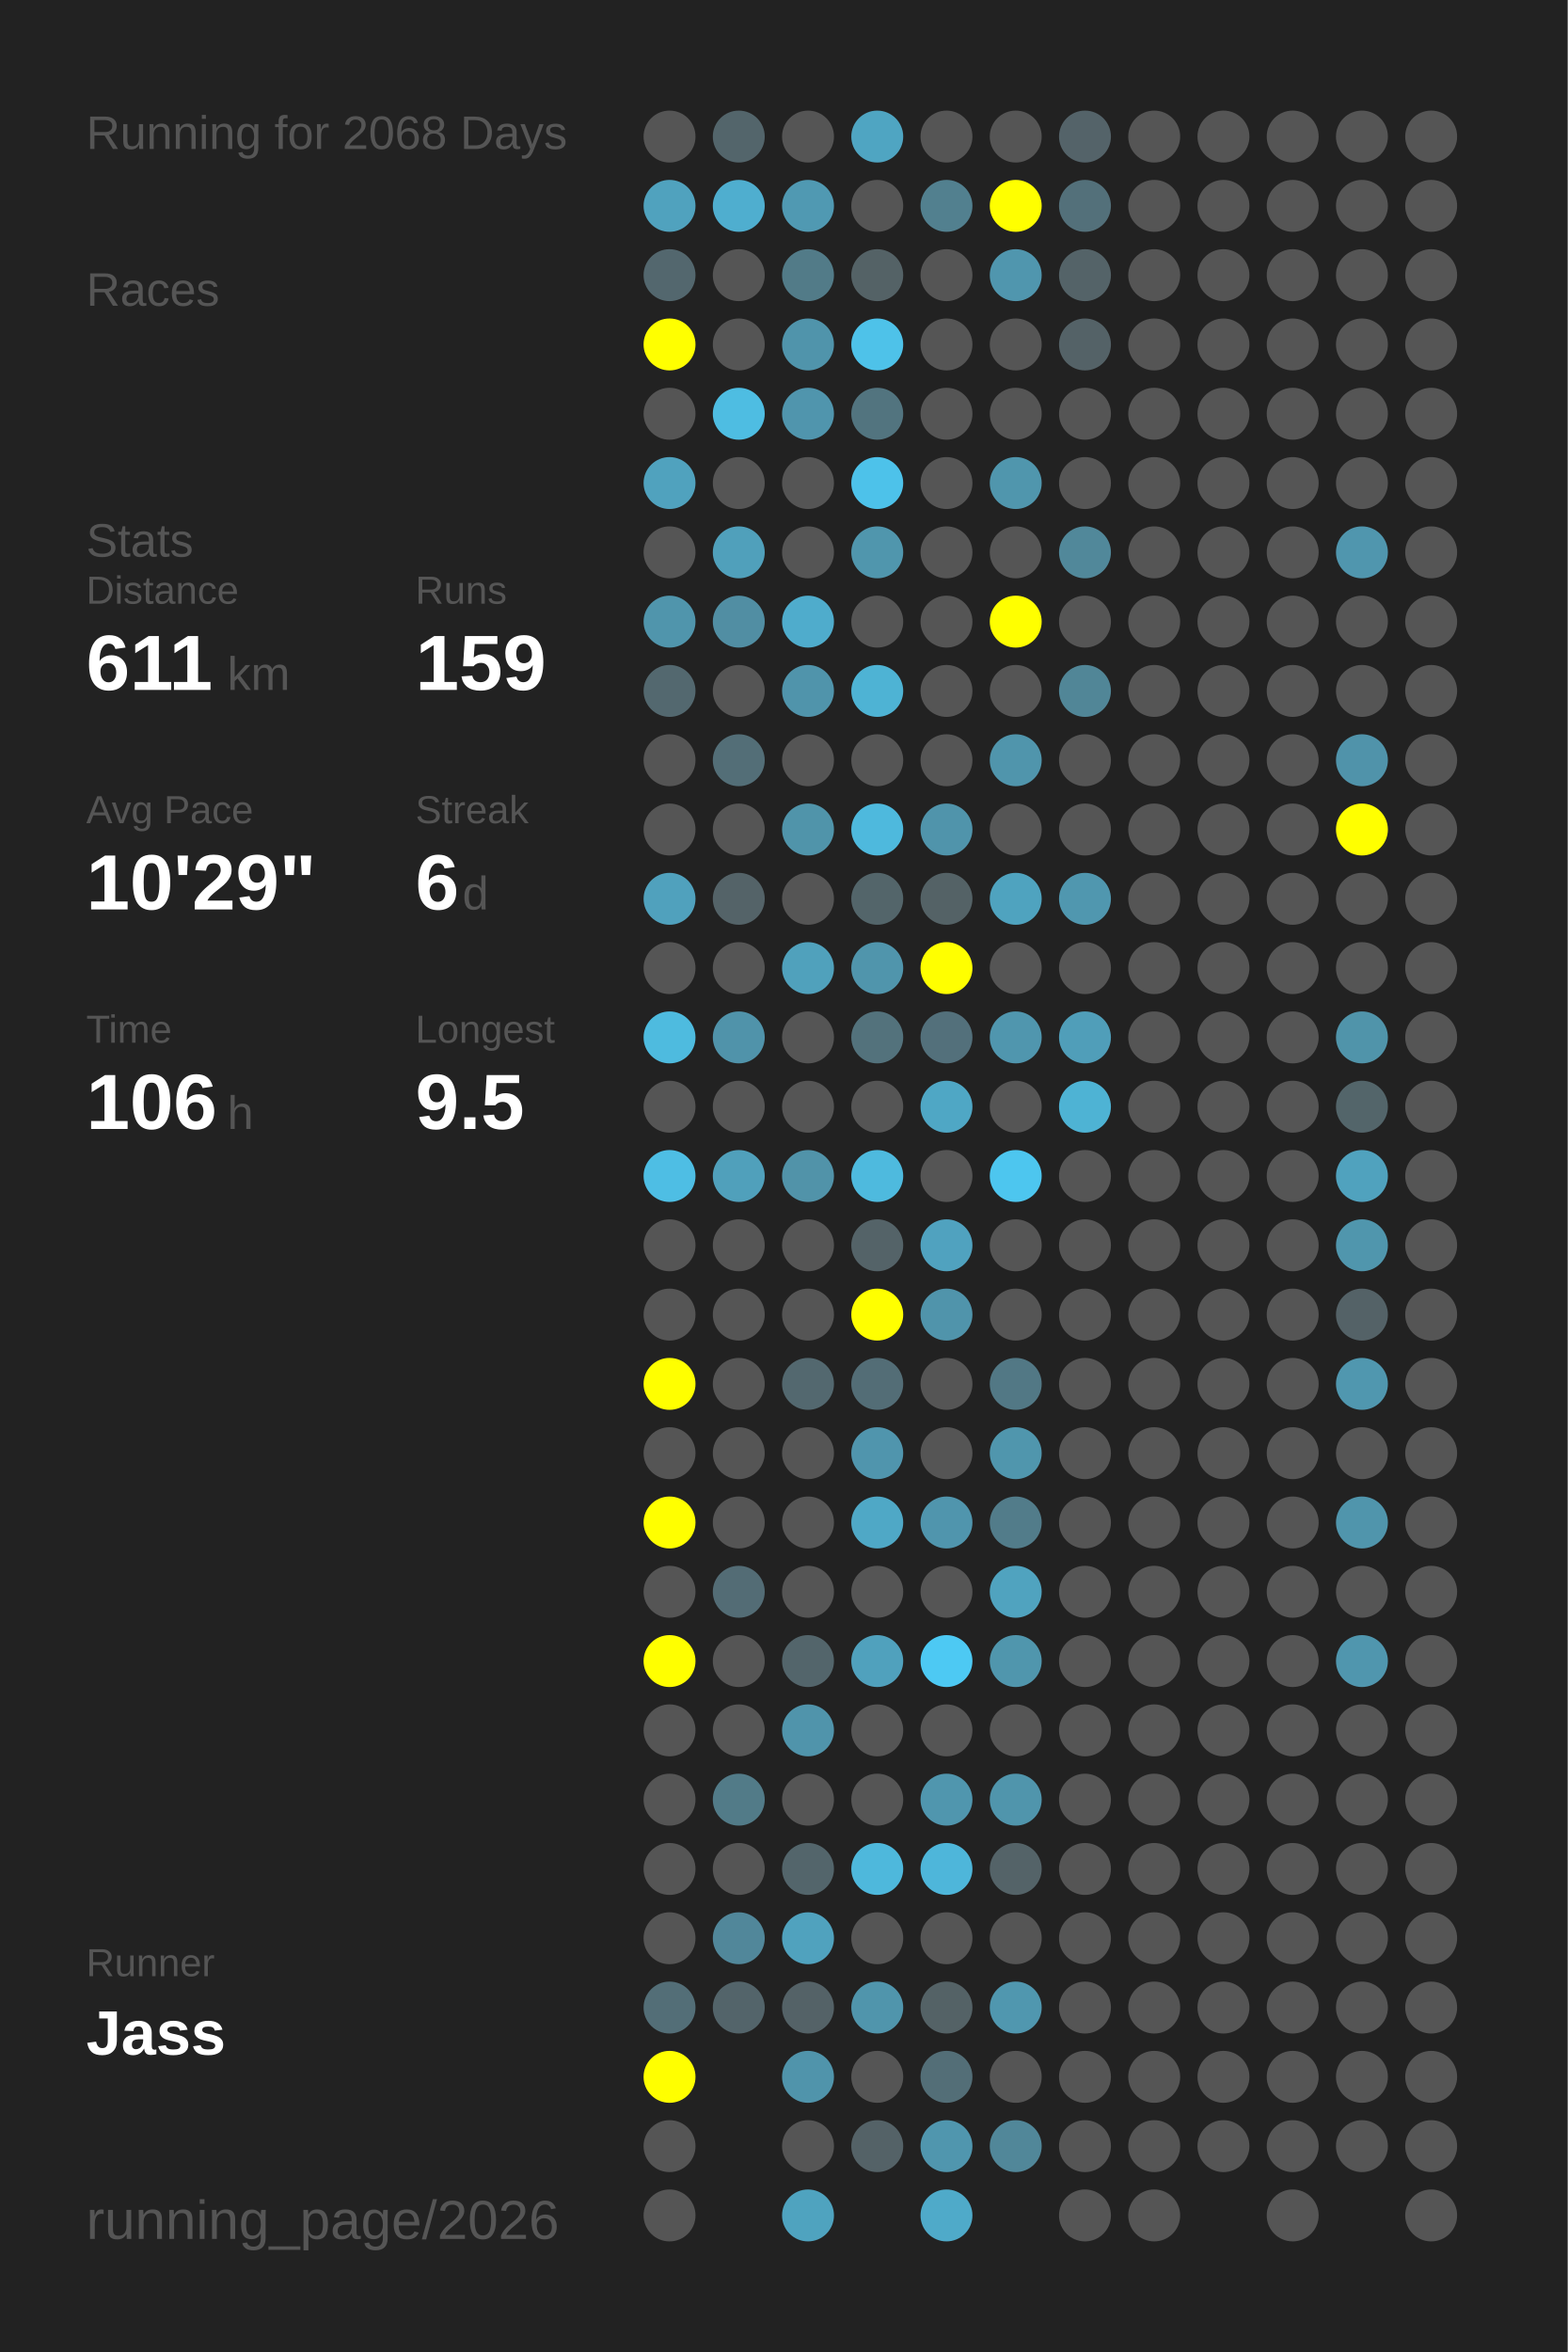
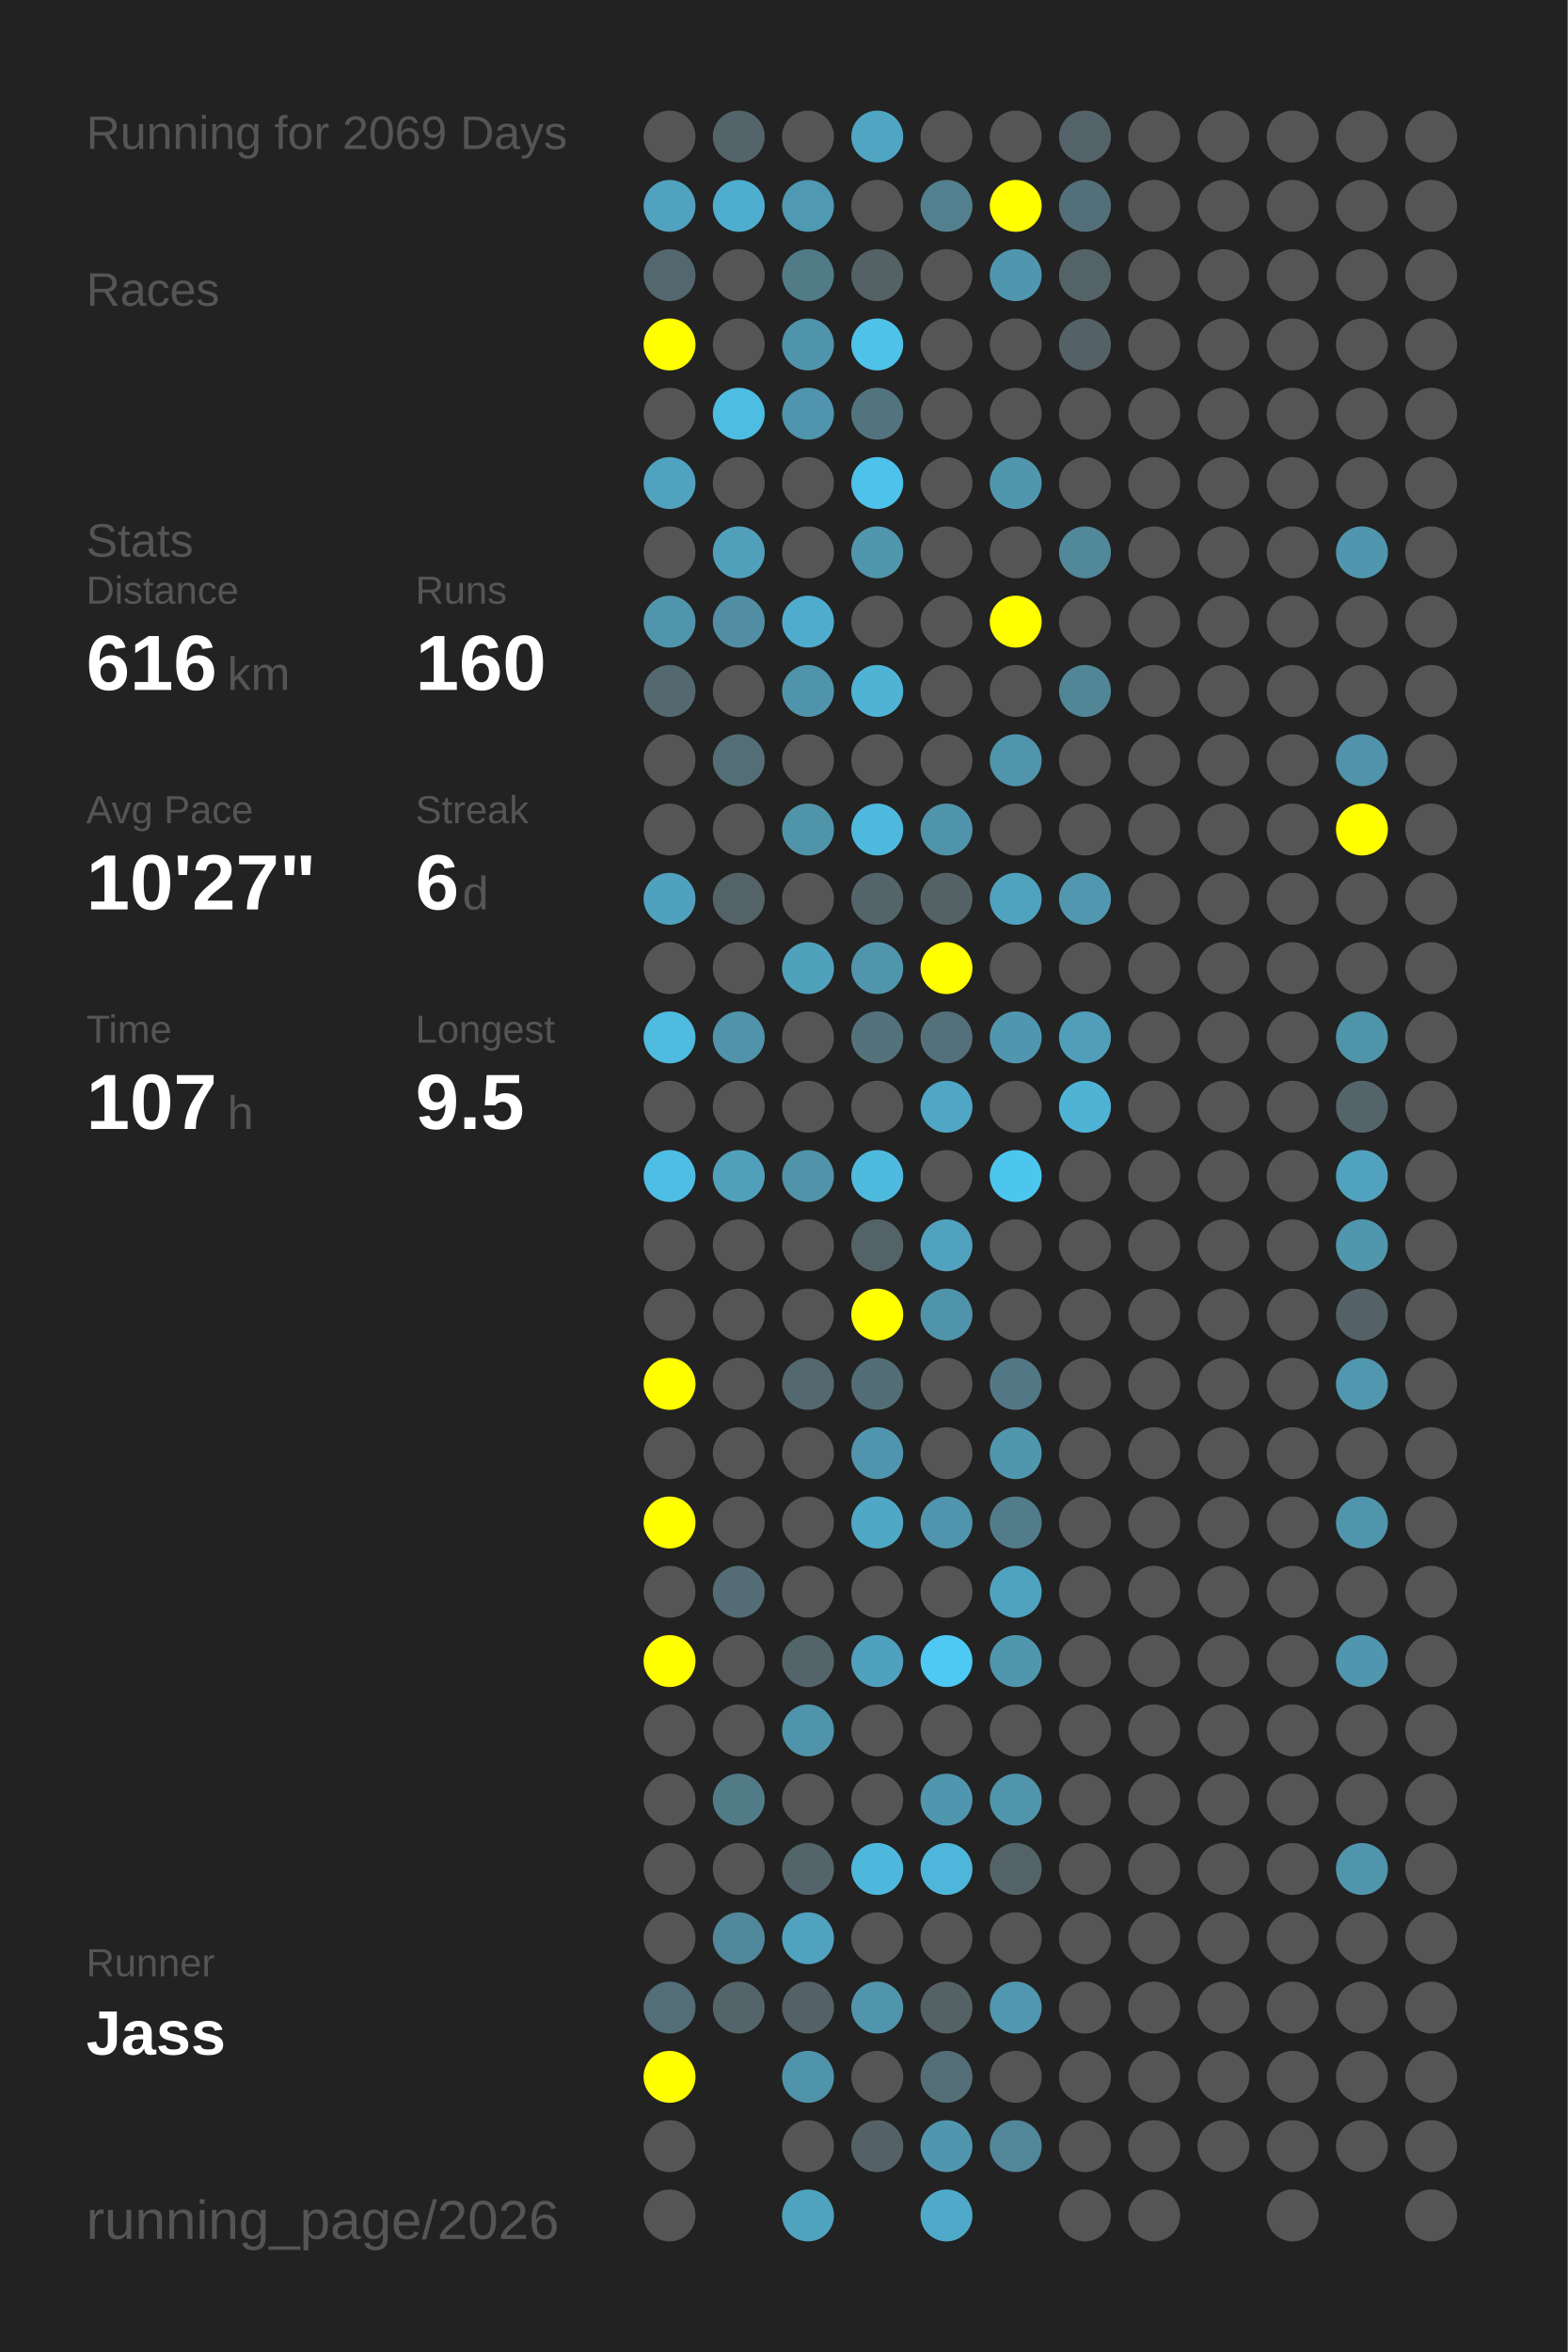
<svg xmlns="http://www.w3.org/2000/svg" baseProfile="full" height="300mm" version="1.1" viewBox="0,0,200,300" width="200mm">
  <defs />
  <rect fill="#222222" height="300" width="200" x="0" y="0" />
-   <text fill="#555555" style="font-size:6px; font-family:Arial;" x="11" y="19">Running for 2068 Days</text>
+   <text fill="#555555" style="font-size:6px; font-family:Arial;" x="11" y="19">Running for 2069 Days</text>
  <text fill="#555555" style="font-size:6px; font-family:Arial;" x="11" y="39">Races</text>
  <text fill="#555555" style="font-size:6px; font-family:Arial;" x="11" y="71">Stats</text>
  <text fill="#555555" style="font-size:5px; font-family:Arial;" x="11" y="77">Distance</text>
-   <text fill="#FFFFFF" style="font-size:10px; font-family:Arial; font-weight:bold;" x="11" y="88">611</text>
+   <text fill="#FFFFFF" style="font-size:10px; font-family:Arial; font-weight:bold;" x="11" y="88">616</text>
  <text fill="#555555" style="font-size:6px; font-family:Arial;" x="29" y="88">km</text>
  <text fill="#555555" style="font-size:5px; font-family:Arial;" x="53" y="77">Runs</text>
-   <text fill="#FFFFFF" style="font-size:10px; font-family:Arial; font-weight:bold;" x="53" y="88">159</text>
+   <text fill="#FFFFFF" style="font-size:10px; font-family:Arial; font-weight:bold;" x="53" y="88">160</text>
  <text fill="#555555" style="font-size:5px; font-family:Arial;" x="11" y="105">Avg Pace</text>
-   <text fill="#FFFFFF" style="font-size:10px; font-family:Arial; font-weight:bold;" x="11" y="116">10'29"</text>
+   <text fill="#FFFFFF" style="font-size:10px; font-family:Arial; font-weight:bold;" x="11" y="116">10'27"</text>
  <text fill="#555555" style="font-size:5px; font-family:Arial;" x="53" y="105">Streak</text>
  <text fill="#FFFFFF" style="font-size:10px; font-family:Arial; font-weight:bold;" x="53" y="116">6</text>
  <text fill="#555555" style="font-size:6px; font-family:Arial;" x="59" y="116">d</text>
  <text fill="#555555" style="font-size:5px; font-family:Arial;" x="11" y="133">Time</text>
-   <text fill="#FFFFFF" style="font-size:10px; font-family:Arial; font-weight:bold;" x="11" y="144">106</text>
+   <text fill="#FFFFFF" style="font-size:10px; font-family:Arial; font-weight:bold;" x="11" y="144">107</text>
  <text fill="#555555" style="font-size:6px; font-family:Arial;" x="29" y="144">h</text>
  <text fill="#555555" style="font-size:5px; font-family:Arial;" x="53" y="133">Longest</text>
  <text fill="#FFFFFF" style="font-size:10px; font-family:Arial; font-weight:bold;" x="53" y="144">9.5</text>
  <text fill="#555555" style="font-size:5px; font-family:Arial;" x="11" y="252.065">Runner</text>
  <text fill="#FFFFFF" style="font-size:8px; font-family:Arial; font-weight:bold;" x="11" y="262.065">Jass</text>
  <text fill="#555555" style="font-size:7px; font-family:Arial;" x="11" y="285.581">running_page/2026</text>
  <circle cx="85.417" cy="17.419" fill="#555555" r="3.312" />
  <circle cx="85.417" cy="26.258" fill="#50a2be" r="3.312" />
  <circle cx="85.417" cy="35.097" fill="#53676e" r="3.312" />
  <circle cx="85.417" cy="43.935" fill="#FFFF00" r="3.312" />
  <circle cx="85.417" cy="52.774" fill="#555555" r="3.312" />
  <circle cx="85.417" cy="61.613" fill="#50a2be" r="3.312" />
  <circle cx="85.417" cy="70.452" fill="#555555" r="3.312" />
  <circle cx="85.417" cy="79.29" fill="#5095ac" r="3.312" />
  <circle cx="85.417" cy="88.129" fill="#53686f" r="3.312" />
  <circle cx="85.417" cy="96.968" fill="#555555" r="3.312" />
  <circle cx="85.417" cy="105.806" fill="#555555" r="3.312" />
  <circle cx="85.417" cy="114.645" fill="#50a1bd" r="3.312" />
  <circle cx="85.417" cy="123.484" fill="#555555" r="3.312" />
  <circle cx="85.417" cy="132.323" fill="#4ebbdf" r="3.312" />
  <circle cx="85.417" cy="141.161" fill="#555555" r="3.312" />
  <circle cx="85.417" cy="150" fill="#4ebee4" r="3.312" />
  <circle cx="85.417" cy="158.839" fill="#555555" r="3.312" />
  <circle cx="85.417" cy="167.677" fill="#555555" r="3.312" />
  <circle cx="85.417" cy="176.516" fill="#FFFF00" r="3.312" />
  <circle cx="85.417" cy="185.355" fill="#555555" r="3.312" />
  <circle cx="85.417" cy="194.194" fill="#FFFF00" r="3.312" />
  <circle cx="85.417" cy="203.032" fill="#555555" r="3.312" />
  <circle cx="85.417" cy="211.871" fill="#FFFF00" r="3.312" />
  <circle cx="85.417" cy="220.71" fill="#555555" r="3.312" />
  <circle cx="85.417" cy="229.548" fill="#555555" r="3.312" />
  <circle cx="85.417" cy="238.387" fill="#555555" r="3.312" />
  <circle cx="85.417" cy="247.226" fill="#555555" r="3.312" />
  <circle cx="85.417" cy="256.065" fill="#536e77" r="3.312" />
  <circle cx="85.417" cy="264.903" fill="#FFFF00" r="3.312" />
  <circle cx="85.417" cy="273.742" fill="#555555" r="3.312" />
  <circle cx="85.417" cy="282.581" fill="#555555" r="3.312" />
  <circle cx="94.25" cy="17.419" fill="#53656b" r="3.312" />
  <circle cx="94.25" cy="26.258" fill="#4faecf" r="3.312" />
  <circle cx="94.25" cy="35.097" fill="#555555" r="3.312" />
  <circle cx="94.25" cy="43.935" fill="#555555" r="3.312" />
  <circle cx="94.25" cy="52.774" fill="#4ebde2" r="3.312" />
  <circle cx="94.25" cy="61.613" fill="#555555" r="3.312" />
  <circle cx="94.25" cy="70.452" fill="#50a0bb" r="3.312" />
  <circle cx="94.25" cy="79.29" fill="#518ea3" r="3.312" />
  <circle cx="94.25" cy="88.129" fill="#555555" r="3.312" />
  <circle cx="94.25" cy="96.968" fill="#536e77" r="3.312" />
  <circle cx="94.25" cy="105.806" fill="#555555" r="3.312" />
  <circle cx="94.25" cy="114.645" fill="#546368" r="3.312" />
  <circle cx="94.25" cy="123.484" fill="#555555" r="3.312" />
  <circle cx="94.25" cy="132.323" fill="#5093aa" r="3.312" />
  <circle cx="94.25" cy="141.161" fill="#555555" r="3.312" />
  <circle cx="94.25" cy="150" fill="#50a0bb" r="3.312" />
  <circle cx="94.25" cy="158.839" fill="#555555" r="3.312" />
  <circle cx="94.25" cy="167.677" fill="#555555" r="3.312" />
  <circle cx="94.25" cy="176.516" fill="#555555" r="3.312" />
  <circle cx="94.25" cy="185.355" fill="#555555" r="3.312" />
  <circle cx="94.25" cy="194.194" fill="#555555" r="3.312" />
  <circle cx="94.25" cy="203.032" fill="#536c75" r="3.312" />
  <circle cx="94.25" cy="211.871" fill="#555555" r="3.312" />
  <circle cx="94.25" cy="220.71" fill="#555555" r="3.312" />
  <circle cx="94.25" cy="229.548" fill="#527b88" r="3.312" />
  <circle cx="94.25" cy="238.387" fill="#555555" r="3.312" />
  <circle cx="94.25" cy="247.226" fill="#51879a" r="3.312" />
  <circle cx="94.25" cy="256.065" fill="#53646a" r="3.312" />
  <circle cx="103.083" cy="17.419" fill="#555555" r="3.312" />
  <circle cx="103.083" cy="26.258" fill="#5099b2" r="3.312" />
  <circle cx="103.083" cy="35.097" fill="#527b88" r="3.312" />
  <circle cx="103.083" cy="43.935" fill="#5094ab" r="3.312" />
  <circle cx="103.083" cy="52.774" fill="#5095ad" r="3.312" />
  <circle cx="103.083" cy="61.613" fill="#555555" r="3.312" />
  <circle cx="103.083" cy="70.452" fill="#555555" r="3.312" />
  <circle cx="103.083" cy="79.29" fill="#4faccc" r="3.312" />
  <circle cx="103.083" cy="88.129" fill="#5094ab" r="3.312" />
  <circle cx="103.083" cy="96.968" fill="#555555" r="3.312" />
  <circle cx="103.083" cy="105.806" fill="#5094aa" r="3.312" />
  <circle cx="103.083" cy="114.645" fill="#555555" r="3.312" />
  <circle cx="103.083" cy="123.484" fill="#50a1bc" r="3.312" />
  <circle cx="103.083" cy="132.323" fill="#555555" r="3.312" />
  <circle cx="103.083" cy="141.161" fill="#555555" r="3.312" />
  <circle cx="103.083" cy="150" fill="#5193a9" r="3.312" />
  <circle cx="103.083" cy="158.839" fill="#555555" r="3.312" />
  <circle cx="103.083" cy="167.677" fill="#555555" r="3.312" />
  <circle cx="103.083" cy="176.516" fill="#53686f" r="3.312" />
  <circle cx="103.083" cy="185.355" fill="#555555" r="3.312" />
  <circle cx="103.083" cy="194.194" fill="#555555" r="3.312" />
  <circle cx="103.083" cy="203.032" fill="#555555" r="3.312" />
  <circle cx="103.083" cy="211.871" fill="#53656b" r="3.312" />
  <circle cx="103.083" cy="220.71" fill="#5094ab" r="3.312" />
  <circle cx="103.083" cy="229.548" fill="#555555" r="3.312" />
  <circle cx="103.083" cy="238.387" fill="#53656b" r="3.312" />
  <circle cx="103.083" cy="247.226" fill="#50a2be" r="3.312" />
  <circle cx="103.083" cy="256.065" fill="#546267" r="3.312" />
  <circle cx="103.083" cy="264.903" fill="#5094ab" r="3.312" />
  <circle cx="103.083" cy="273.742" fill="#555555" r="3.312" />
  <circle cx="103.083" cy="282.581" fill="#4fa3bf" r="3.312" />
  <circle cx="111.917" cy="17.419" fill="#4fa5c2" r="3.312" />
  <circle cx="111.917" cy="26.258" fill="#555555" r="3.312" />
  <circle cx="111.917" cy="35.097" fill="#546266" r="3.312" />
  <circle cx="111.917" cy="43.935" fill="#4ec2e9" r="3.312" />
  <circle cx="111.917" cy="52.774" fill="#52747f" r="3.312" />
  <circle cx="111.917" cy="61.613" fill="#4dc2ea" r="3.312" />
  <circle cx="111.917" cy="70.452" fill="#5096ad" r="3.312" />
  <circle cx="111.917" cy="79.29" fill="#555555" r="3.312" />
  <circle cx="111.917" cy="88.129" fill="#4eb3d4" r="3.312" />
  <circle cx="111.917" cy="96.968" fill="#555555" r="3.312" />
  <circle cx="111.917" cy="105.806" fill="#4eb9dd" r="3.312" />
  <circle cx="111.917" cy="114.645" fill="#53656a" r="3.312" />
  <circle cx="111.917" cy="123.484" fill="#5095ac" r="3.312" />
  <circle cx="111.917" cy="132.323" fill="#53727c" r="3.312" />
  <circle cx="111.917" cy="141.161" fill="#555555" r="3.312" />
  <circle cx="111.917" cy="150" fill="#4ebade" r="3.312" />
  <circle cx="111.917" cy="158.839" fill="#546368" r="3.312" />
  <circle cx="111.917" cy="167.677" fill="#FFFF00" r="3.312" />
  <circle cx="111.917" cy="176.516" fill="#536d76" r="3.312" />
  <circle cx="111.917" cy="185.355" fill="#5095ad" r="3.312" />
  <circle cx="111.917" cy="194.194" fill="#4fa8c6" r="3.312" />
  <circle cx="111.917" cy="203.032" fill="#555555" r="3.312" />
  <circle cx="111.917" cy="211.871" fill="#50a1bd" r="3.312" />
  <circle cx="111.917" cy="220.71" fill="#555555" r="3.312" />
  <circle cx="111.917" cy="229.548" fill="#555555" r="3.312" />
  <circle cx="111.917" cy="238.387" fill="#4eb8dc" r="3.312" />
  <circle cx="111.917" cy="247.226" fill="#555555" r="3.312" />
  <circle cx="111.917" cy="256.065" fill="#5095ac" r="3.312" />
  <circle cx="111.917" cy="264.903" fill="#555555" r="3.312" />
  <circle cx="111.917" cy="273.742" fill="#546267" r="3.312" />
  <circle cx="120.75" cy="17.419" fill="#555555" r="3.312" />
  <circle cx="120.75" cy="26.258" fill="#52808f" r="3.312" />
  <circle cx="120.75" cy="35.097" fill="#555555" r="3.312" />
  <circle cx="120.75" cy="43.935" fill="#555555" r="3.312" />
  <circle cx="120.75" cy="52.774" fill="#555555" r="3.312" />
  <circle cx="120.75" cy="61.613" fill="#555555" r="3.312" />
  <circle cx="120.75" cy="70.452" fill="#555555" r="3.312" />
  <circle cx="120.75" cy="79.29" fill="#555555" r="3.312" />
  <circle cx="120.75" cy="88.129" fill="#555555" r="3.312" />
  <circle cx="120.75" cy="96.968" fill="#555555" r="3.312" />
  <circle cx="120.75" cy="105.806" fill="#5094ab" r="3.312" />
  <circle cx="120.75" cy="114.645" fill="#546266" r="3.312" />
  <circle cx="120.75" cy="123.484" fill="#FFFF00" r="3.312" />
  <circle cx="120.75" cy="132.323" fill="#53707b" r="3.312" />
  <circle cx="120.75" cy="141.161" fill="#4fa7c5" r="3.312" />
  <circle cx="120.75" cy="150" fill="#555555" r="3.312" />
  <circle cx="120.75" cy="158.839" fill="#50a2bf" r="3.312" />
  <circle cx="120.75" cy="167.677" fill="#5094ab" r="3.312" />
  <circle cx="120.75" cy="176.516" fill="#555555" r="3.312" />
  <circle cx="120.75" cy="185.355" fill="#555555" r="3.312" />
  <circle cx="120.75" cy="194.194" fill="#5095ad" r="3.312" />
  <circle cx="120.75" cy="203.032" fill="#555555" r="3.312" />
  <circle cx="120.75" cy="211.871" fill="#4dc9f3" r="3.312" />
  <circle cx="120.75" cy="220.71" fill="#555555" r="3.312" />
  <circle cx="120.75" cy="229.548" fill="#5096ae" r="3.312" />
  <circle cx="120.75" cy="238.387" fill="#4eb6da" r="3.312" />
  <circle cx="120.75" cy="247.226" fill="#555555" r="3.312" />
  <circle cx="120.75" cy="256.065" fill="#546266" r="3.312" />
  <circle cx="120.75" cy="264.903" fill="#536e77" r="3.312" />
  <circle cx="120.75" cy="273.742" fill="#5096ae" r="3.312" />
  <circle cx="120.75" cy="282.581" fill="#4faac9" r="3.312" />
  <circle cx="129.583" cy="17.419" fill="#555555" r="3.312" />
  <circle cx="129.583" cy="26.258" fill="#FFFF00" r="3.312" />
  <circle cx="129.583" cy="35.097" fill="#5096ae" r="3.312" />
  <circle cx="129.583" cy="43.935" fill="#555555" r="3.312" />
  <circle cx="129.583" cy="52.774" fill="#555555" r="3.312" />
  <circle cx="129.583" cy="61.613" fill="#5096ad" r="3.312" />
  <circle cx="129.583" cy="70.452" fill="#555555" r="3.312" />
  <circle cx="129.583" cy="79.29" fill="#FFFF00" r="3.312" />
  <circle cx="129.583" cy="88.129" fill="#555555" r="3.312" />
  <circle cx="129.583" cy="96.968" fill="#5095ac" r="3.312" />
  <circle cx="129.583" cy="105.806" fill="#555555" r="3.312" />
  <circle cx="129.583" cy="114.645" fill="#4fa3bf" r="3.312" />
  <circle cx="129.583" cy="123.484" fill="#555555" r="3.312" />
  <circle cx="129.583" cy="132.323" fill="#5096ae" r="3.312" />
  <circle cx="129.583" cy="141.161" fill="#555555" r="3.312" />
  <circle cx="129.583" cy="150" fill="#4dc6ef" r="3.312" />
  <circle cx="129.583" cy="158.839" fill="#555555" r="3.312" />
  <circle cx="129.583" cy="167.677" fill="#555555" r="3.312" />
  <circle cx="129.583" cy="176.516" fill="#527885" r="3.312" />
  <circle cx="129.583" cy="185.355" fill="#5096ad" r="3.312" />
  <circle cx="129.583" cy="194.194" fill="#527c8a" r="3.312" />
  <circle cx="129.583" cy="203.032" fill="#50a3bf" r="3.312" />
  <circle cx="129.583" cy="211.871" fill="#5096ad" r="3.312" />
  <circle cx="129.583" cy="220.71" fill="#555555" r="3.312" />
  <circle cx="129.583" cy="229.548" fill="#5095ac" r="3.312" />
  <circle cx="129.583" cy="238.387" fill="#546368" r="3.312" />
  <circle cx="129.583" cy="247.226" fill="#555555" r="3.312" />
  <circle cx="129.583" cy="256.065" fill="#5097af" r="3.312" />
  <circle cx="129.583" cy="264.903" fill="#555555" r="3.312" />
  <circle cx="129.583" cy="273.742" fill="#518799" r="3.312" />
  <circle cx="138.417" cy="17.419" fill="#546369" r="3.312" />
  <circle cx="138.417" cy="26.258" fill="#53707a" r="3.312" />
  <circle cx="138.417" cy="35.097" fill="#546368" r="3.312" />
  <circle cx="138.417" cy="43.935" fill="#546267" r="3.312" />
  <circle cx="138.417" cy="52.774" fill="#555555" r="3.312" />
  <circle cx="138.417" cy="61.613" fill="#555555" r="3.312" />
  <circle cx="138.417" cy="70.452" fill="#51889a" r="3.312" />
  <circle cx="138.417" cy="79.29" fill="#555555" r="3.312" />
  <circle cx="138.417" cy="88.129" fill="#518697" r="3.312" />
  <circle cx="138.417" cy="96.968" fill="#555555" r="3.312" />
  <circle cx="138.417" cy="105.806" fill="#555555" r="3.312" />
  <circle cx="138.417" cy="114.645" fill="#5097af" r="3.312" />
  <circle cx="138.417" cy="123.484" fill="#555555" r="3.312" />
  <circle cx="138.417" cy="132.323" fill="#509eb9" r="3.312" />
  <circle cx="138.417" cy="141.161" fill="#4eb3d4" r="3.312" />
  <circle cx="138.417" cy="150" fill="#555555" r="3.312" />
  <circle cx="138.417" cy="158.839" fill="#555555" r="3.312" />
  <circle cx="138.417" cy="167.677" fill="#555555" r="3.312" />
  <circle cx="138.417" cy="176.516" fill="#555555" r="3.312" />
  <circle cx="138.417" cy="185.355" fill="#555555" r="3.312" />
  <circle cx="138.417" cy="194.194" fill="#555555" r="3.312" />
  <circle cx="138.417" cy="203.032" fill="#555555" r="3.312" />
  <circle cx="138.417" cy="211.871" fill="#555555" r="3.312" />
  <circle cx="138.417" cy="220.71" fill="#555555" r="3.312" />
  <circle cx="138.417" cy="229.548" fill="#555555" r="3.312" />
  <circle cx="138.417" cy="238.387" fill="#555555" r="3.312" />
  <circle cx="138.417" cy="247.226" fill="#555555" r="3.312" />
  <circle cx="138.417" cy="256.065" fill="#555555" r="3.312" />
  <circle cx="138.417" cy="264.903" fill="#555555" r="3.312" />
  <circle cx="138.417" cy="273.742" fill="#555555" r="3.312" />
  <circle cx="138.417" cy="282.581" fill="#555555" r="3.312" />
  <circle cx="147.25" cy="17.419" fill="#555555" r="3.312" />
  <circle cx="147.25" cy="26.258" fill="#555555" r="3.312" />
  <circle cx="147.25" cy="35.097" fill="#555555" r="3.312" />
  <circle cx="147.25" cy="43.935" fill="#555555" r="3.312" />
  <circle cx="147.25" cy="52.774" fill="#555555" r="3.312" />
  <circle cx="147.25" cy="61.613" fill="#555555" r="3.312" />
  <circle cx="147.25" cy="70.452" fill="#555555" r="3.312" />
  <circle cx="147.25" cy="79.29" fill="#555555" r="3.312" />
  <circle cx="147.25" cy="88.129" fill="#555555" r="3.312" />
  <circle cx="147.25" cy="96.968" fill="#555555" r="3.312" />
  <circle cx="147.25" cy="105.806" fill="#555555" r="3.312" />
  <circle cx="147.25" cy="114.645" fill="#555555" r="3.312" />
  <circle cx="147.25" cy="123.484" fill="#555555" r="3.312" />
  <circle cx="147.25" cy="132.323" fill="#555555" r="3.312" />
  <circle cx="147.25" cy="141.161" fill="#555555" r="3.312" />
  <circle cx="147.25" cy="150" fill="#555555" r="3.312" />
  <circle cx="147.25" cy="158.839" fill="#555555" r="3.312" />
  <circle cx="147.25" cy="167.677" fill="#555555" r="3.312" />
  <circle cx="147.25" cy="176.516" fill="#555555" r="3.312" />
  <circle cx="147.25" cy="185.355" fill="#555555" r="3.312" />
  <circle cx="147.25" cy="194.194" fill="#555555" r="3.312" />
  <circle cx="147.25" cy="203.032" fill="#555555" r="3.312" />
  <circle cx="147.25" cy="211.871" fill="#555555" r="3.312" />
  <circle cx="147.25" cy="220.71" fill="#555555" r="3.312" />
  <circle cx="147.25" cy="229.548" fill="#555555" r="3.312" />
  <circle cx="147.25" cy="238.387" fill="#555555" r="3.312" />
  <circle cx="147.25" cy="247.226" fill="#555555" r="3.312" />
  <circle cx="147.25" cy="256.065" fill="#555555" r="3.312" />
  <circle cx="147.25" cy="264.903" fill="#555555" r="3.312" />
  <circle cx="147.25" cy="273.742" fill="#555555" r="3.312" />
  <circle cx="147.25" cy="282.581" fill="#555555" r="3.312" />
  <circle cx="156.083" cy="17.419" fill="#555555" r="3.312" />
  <circle cx="156.083" cy="26.258" fill="#555555" r="3.312" />
  <circle cx="156.083" cy="35.097" fill="#555555" r="3.312" />
  <circle cx="156.083" cy="43.935" fill="#555555" r="3.312" />
  <circle cx="156.083" cy="52.774" fill="#555555" r="3.312" />
  <circle cx="156.083" cy="61.613" fill="#555555" r="3.312" />
  <circle cx="156.083" cy="70.452" fill="#555555" r="3.312" />
  <circle cx="156.083" cy="79.29" fill="#555555" r="3.312" />
  <circle cx="156.083" cy="88.129" fill="#555555" r="3.312" />
  <circle cx="156.083" cy="96.968" fill="#555555" r="3.312" />
  <circle cx="156.083" cy="105.806" fill="#555555" r="3.312" />
  <circle cx="156.083" cy="114.645" fill="#555555" r="3.312" />
  <circle cx="156.083" cy="123.484" fill="#555555" r="3.312" />
  <circle cx="156.083" cy="132.323" fill="#555555" r="3.312" />
  <circle cx="156.083" cy="141.161" fill="#555555" r="3.312" />
  <circle cx="156.083" cy="150" fill="#555555" r="3.312" />
  <circle cx="156.083" cy="158.839" fill="#555555" r="3.312" />
  <circle cx="156.083" cy="167.677" fill="#555555" r="3.312" />
  <circle cx="156.083" cy="176.516" fill="#555555" r="3.312" />
  <circle cx="156.083" cy="185.355" fill="#555555" r="3.312" />
  <circle cx="156.083" cy="194.194" fill="#555555" r="3.312" />
  <circle cx="156.083" cy="203.032" fill="#555555" r="3.312" />
  <circle cx="156.083" cy="211.871" fill="#555555" r="3.312" />
  <circle cx="156.083" cy="220.71" fill="#555555" r="3.312" />
  <circle cx="156.083" cy="229.548" fill="#555555" r="3.312" />
  <circle cx="156.083" cy="238.387" fill="#555555" r="3.312" />
  <circle cx="156.083" cy="247.226" fill="#555555" r="3.312" />
  <circle cx="156.083" cy="256.065" fill="#555555" r="3.312" />
  <circle cx="156.083" cy="264.903" fill="#555555" r="3.312" />
  <circle cx="156.083" cy="273.742" fill="#555555" r="3.312" />
  <circle cx="164.917" cy="17.419" fill="#555555" r="3.312" />
  <circle cx="164.917" cy="26.258" fill="#555555" r="3.312" />
  <circle cx="164.917" cy="35.097" fill="#555555" r="3.312" />
  <circle cx="164.917" cy="43.935" fill="#555555" r="3.312" />
  <circle cx="164.917" cy="52.774" fill="#555555" r="3.312" />
  <circle cx="164.917" cy="61.613" fill="#555555" r="3.312" />
  <circle cx="164.917" cy="70.452" fill="#555555" r="3.312" />
  <circle cx="164.917" cy="79.29" fill="#555555" r="3.312" />
  <circle cx="164.917" cy="88.129" fill="#555555" r="3.312" />
  <circle cx="164.917" cy="96.968" fill="#555555" r="3.312" />
  <circle cx="164.917" cy="105.806" fill="#555555" r="3.312" />
  <circle cx="164.917" cy="114.645" fill="#555555" r="3.312" />
  <circle cx="164.917" cy="123.484" fill="#555555" r="3.312" />
  <circle cx="164.917" cy="132.323" fill="#555555" r="3.312" />
  <circle cx="164.917" cy="141.161" fill="#555555" r="3.312" />
  <circle cx="164.917" cy="150" fill="#555555" r="3.312" />
  <circle cx="164.917" cy="158.839" fill="#555555" r="3.312" />
  <circle cx="164.917" cy="167.677" fill="#555555" r="3.312" />
  <circle cx="164.917" cy="176.516" fill="#555555" r="3.312" />
  <circle cx="164.917" cy="185.355" fill="#555555" r="3.312" />
  <circle cx="164.917" cy="194.194" fill="#555555" r="3.312" />
  <circle cx="164.917" cy="203.032" fill="#555555" r="3.312" />
  <circle cx="164.917" cy="211.871" fill="#555555" r="3.312" />
  <circle cx="164.917" cy="220.71" fill="#555555" r="3.312" />
  <circle cx="164.917" cy="229.548" fill="#555555" r="3.312" />
  <circle cx="164.917" cy="238.387" fill="#555555" r="3.312" />
  <circle cx="164.917" cy="247.226" fill="#555555" r="3.312" />
  <circle cx="164.917" cy="256.065" fill="#555555" r="3.312" />
  <circle cx="164.917" cy="264.903" fill="#555555" r="3.312" />
  <circle cx="164.917" cy="273.742" fill="#555555" r="3.312" />
  <circle cx="164.917" cy="282.581" fill="#555555" r="3.312" />
  <circle cx="173.75" cy="17.419" fill="#555555" r="3.312" />
  <circle cx="173.75" cy="26.258" fill="#555555" r="3.312" />
  <circle cx="173.75" cy="35.097" fill="#555555" r="3.312" />
  <circle cx="173.75" cy="43.935" fill="#555555" r="3.312" />
  <circle cx="173.75" cy="52.774" fill="#555555" r="3.312" />
  <circle cx="173.75" cy="61.613" fill="#555555" r="3.312" />
  <circle cx="173.75" cy="70.452" fill="#5096ae" r="3.312" />
  <circle cx="173.75" cy="79.29" fill="#555555" r="3.312" />
  <circle cx="173.75" cy="88.129" fill="#555555" r="3.312" />
  <circle cx="173.75" cy="96.968" fill="#5093aa" r="3.312" />
  <circle cx="173.75" cy="105.806" fill="#FFFF00" r="3.312" />
  <circle cx="173.75" cy="114.645" fill="#555555" r="3.312" />
  <circle cx="173.75" cy="123.484" fill="#555555" r="3.312" />
  <circle cx="173.75" cy="132.323" fill="#5094aa" r="3.312" />
  <circle cx="173.75" cy="141.161" fill="#53656a" r="3.312" />
  <circle cx="173.75" cy="150" fill="#50a2be" r="3.312" />
  <circle cx="173.75" cy="158.839" fill="#5096ad" r="3.312" />
  <circle cx="173.75" cy="167.677" fill="#546267" r="3.312" />
  <circle cx="173.75" cy="176.516" fill="#5097af" r="3.312" />
  <circle cx="173.75" cy="185.355" fill="#555555" r="3.312" />
  <circle cx="173.75" cy="194.194" fill="#5095ac" r="3.312" />
  <circle cx="173.75" cy="203.032" fill="#555555" r="3.312" />
  <circle cx="173.75" cy="211.871" fill="#5096ae" r="3.312" />
  <circle cx="173.75" cy="220.71" fill="#555555" r="3.312" />
  <circle cx="173.75" cy="229.548" fill="#555555" r="3.312" />
-   <circle cx="173.75" cy="238.387" fill="#555555" r="3.312" />
+   <circle cx="173.75" cy="238.387" fill="#5095ac" r="3.312" />
  <circle cx="173.75" cy="247.226" fill="#555555" r="3.312" />
  <circle cx="173.75" cy="256.065" fill="#555555" r="3.312" />
  <circle cx="173.75" cy="264.903" fill="#555555" r="3.312" />
  <circle cx="173.75" cy="273.742" fill="#555555" r="3.312" />
  <circle cx="182.583" cy="17.419" fill="#555555" r="3.312" />
  <circle cx="182.583" cy="26.258" fill="#555555" r="3.312" />
  <circle cx="182.583" cy="35.097" fill="#555555" r="3.312" />
  <circle cx="182.583" cy="43.935" fill="#555555" r="3.312" />
  <circle cx="182.583" cy="52.774" fill="#555555" r="3.312" />
  <circle cx="182.583" cy="61.613" fill="#555555" r="3.312" />
  <circle cx="182.583" cy="70.452" fill="#555555" r="3.312" />
  <circle cx="182.583" cy="79.29" fill="#555555" r="3.312" />
  <circle cx="182.583" cy="88.129" fill="#555555" r="3.312" />
  <circle cx="182.583" cy="96.968" fill="#555555" r="3.312" />
  <circle cx="182.583" cy="105.806" fill="#555555" r="3.312" />
  <circle cx="182.583" cy="114.645" fill="#555555" r="3.312" />
  <circle cx="182.583" cy="123.484" fill="#555555" r="3.312" />
  <circle cx="182.583" cy="132.323" fill="#555555" r="3.312" />
  <circle cx="182.583" cy="141.161" fill="#555555" r="3.312" />
  <circle cx="182.583" cy="150" fill="#555555" r="3.312" />
  <circle cx="182.583" cy="158.839" fill="#555555" r="3.312" />
  <circle cx="182.583" cy="167.677" fill="#555555" r="3.312" />
  <circle cx="182.583" cy="176.516" fill="#555555" r="3.312" />
  <circle cx="182.583" cy="185.355" fill="#555555" r="3.312" />
  <circle cx="182.583" cy="194.194" fill="#555555" r="3.312" />
  <circle cx="182.583" cy="203.032" fill="#555555" r="3.312" />
  <circle cx="182.583" cy="211.871" fill="#555555" r="3.312" />
  <circle cx="182.583" cy="220.71" fill="#555555" r="3.312" />
  <circle cx="182.583" cy="229.548" fill="#555555" r="3.312" />
  <circle cx="182.583" cy="238.387" fill="#555555" r="3.312" />
  <circle cx="182.583" cy="247.226" fill="#555555" r="3.312" />
  <circle cx="182.583" cy="256.065" fill="#555555" r="3.312" />
  <circle cx="182.583" cy="264.903" fill="#555555" r="3.312" />
  <circle cx="182.583" cy="273.742" fill="#555555" r="3.312" />
  <circle cx="182.583" cy="282.581" fill="#555555" r="3.312" />
</svg>
